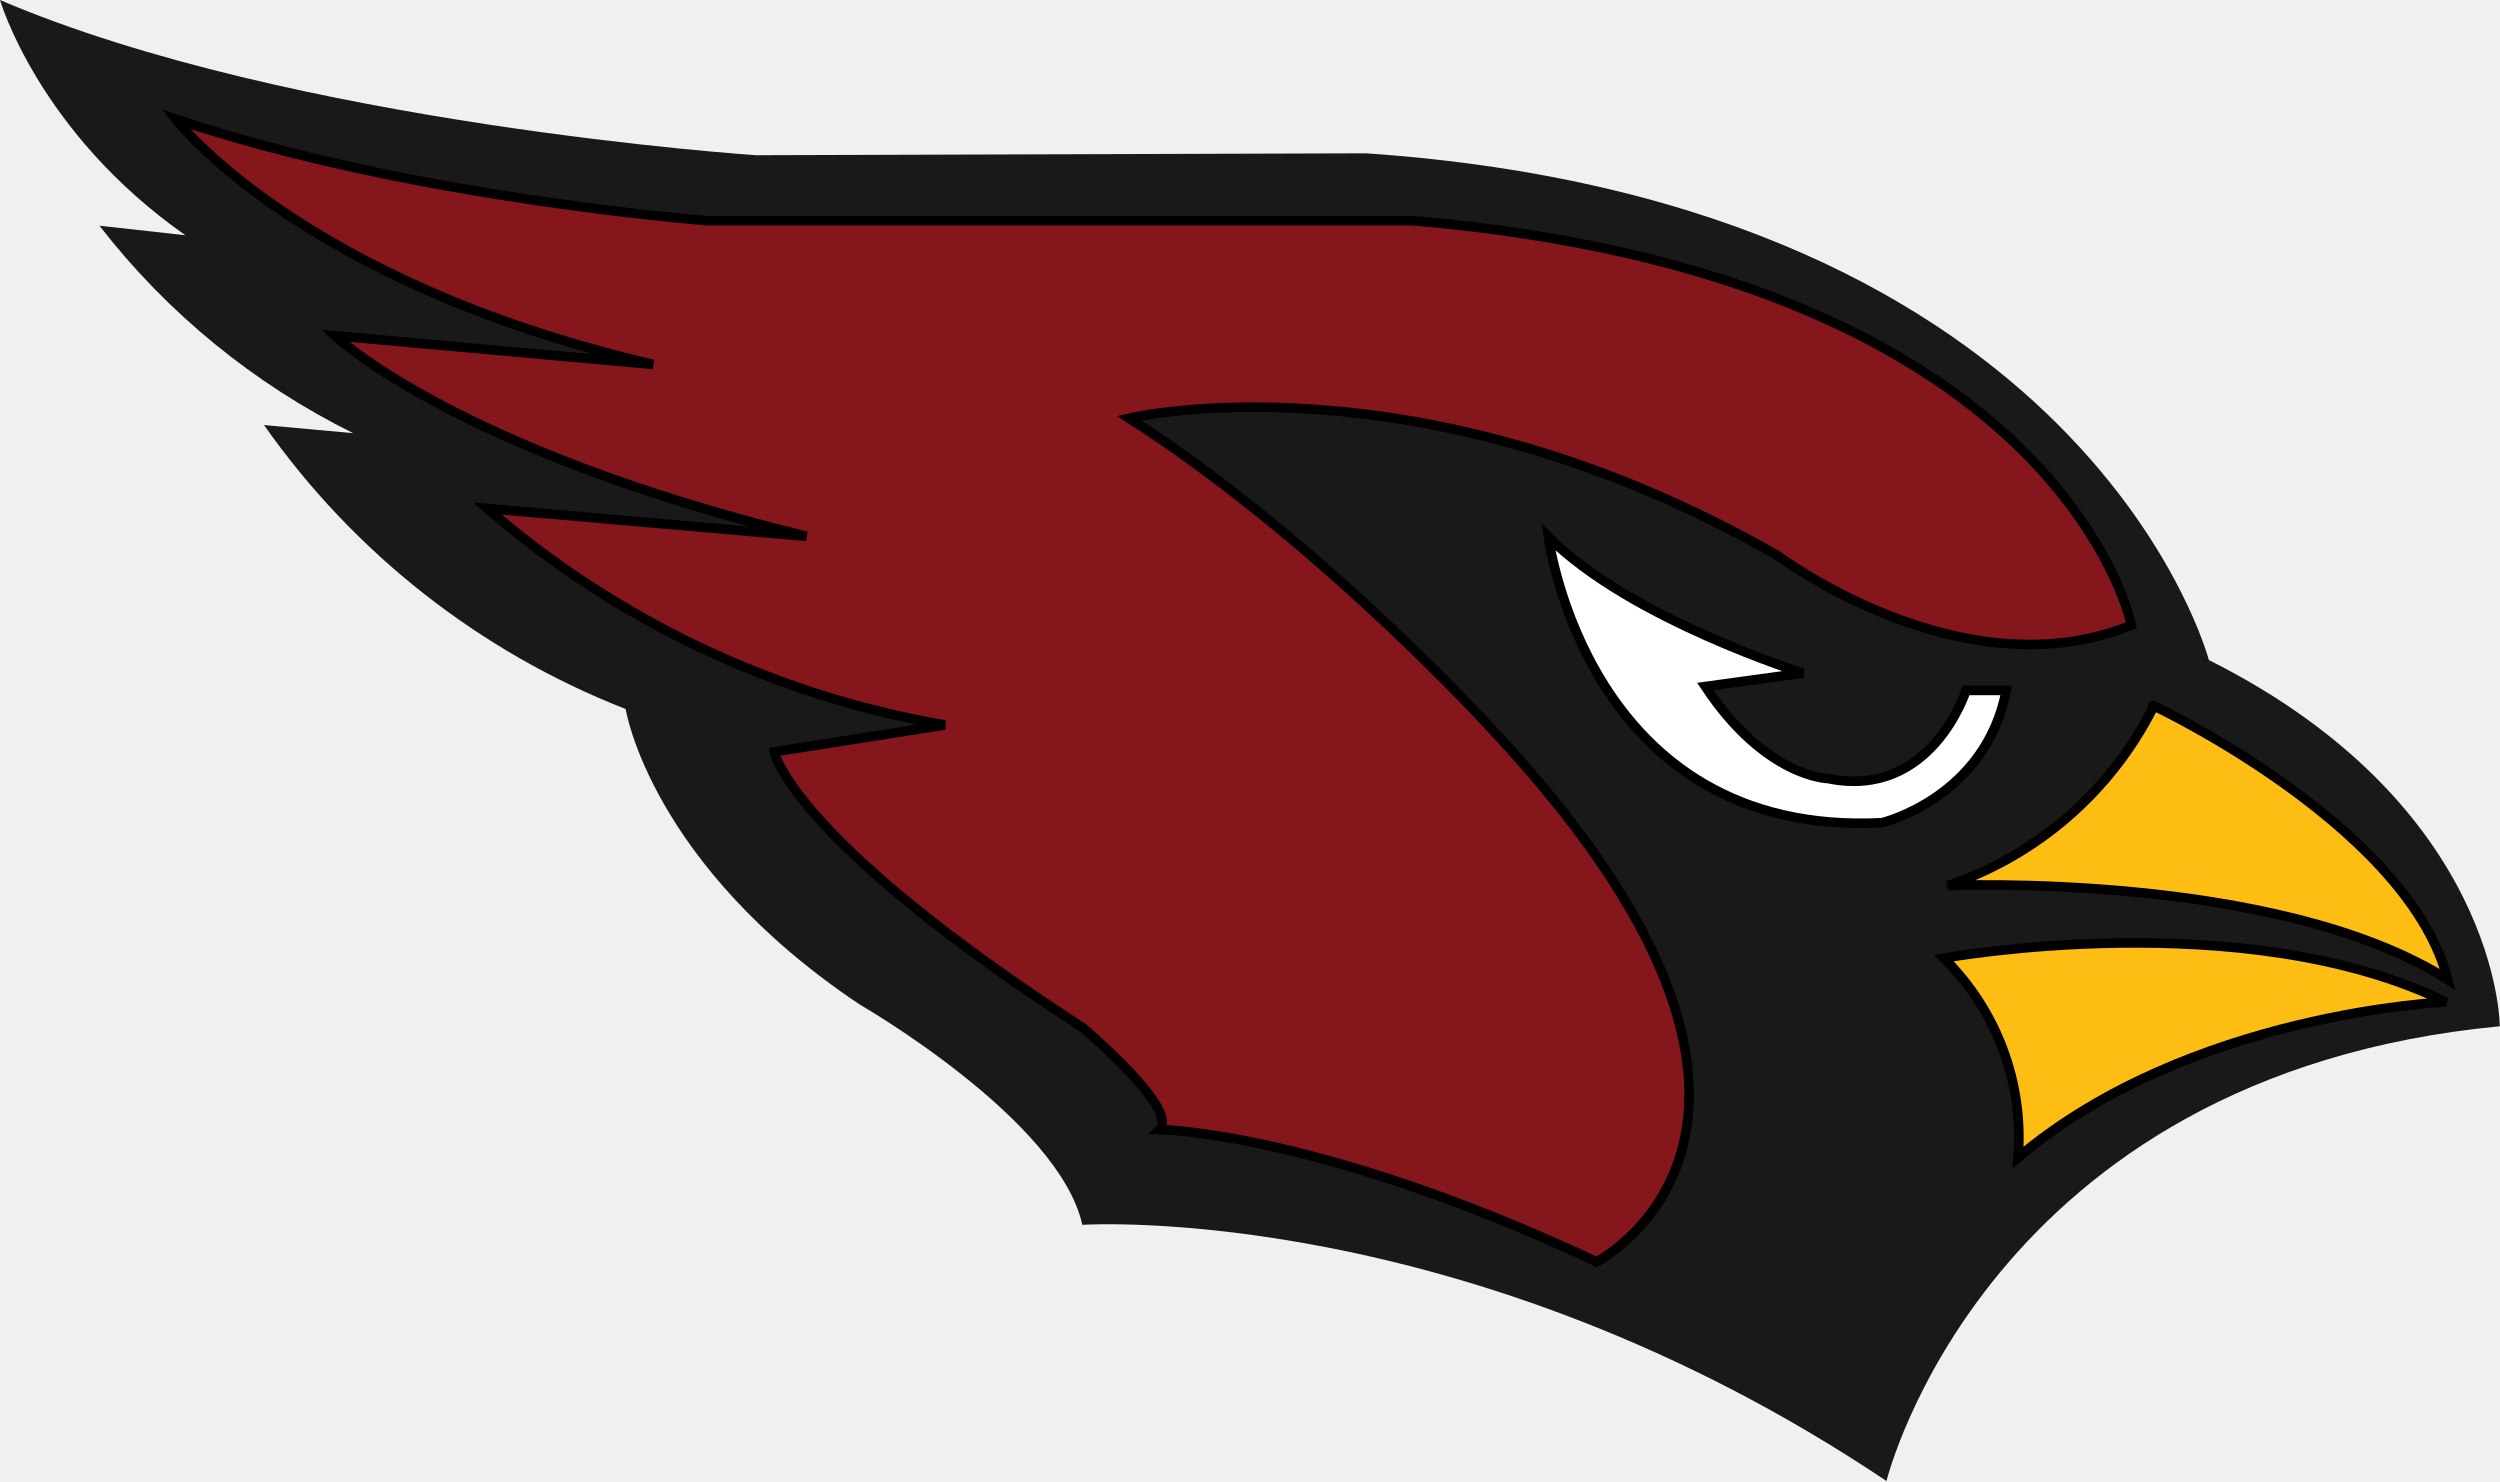
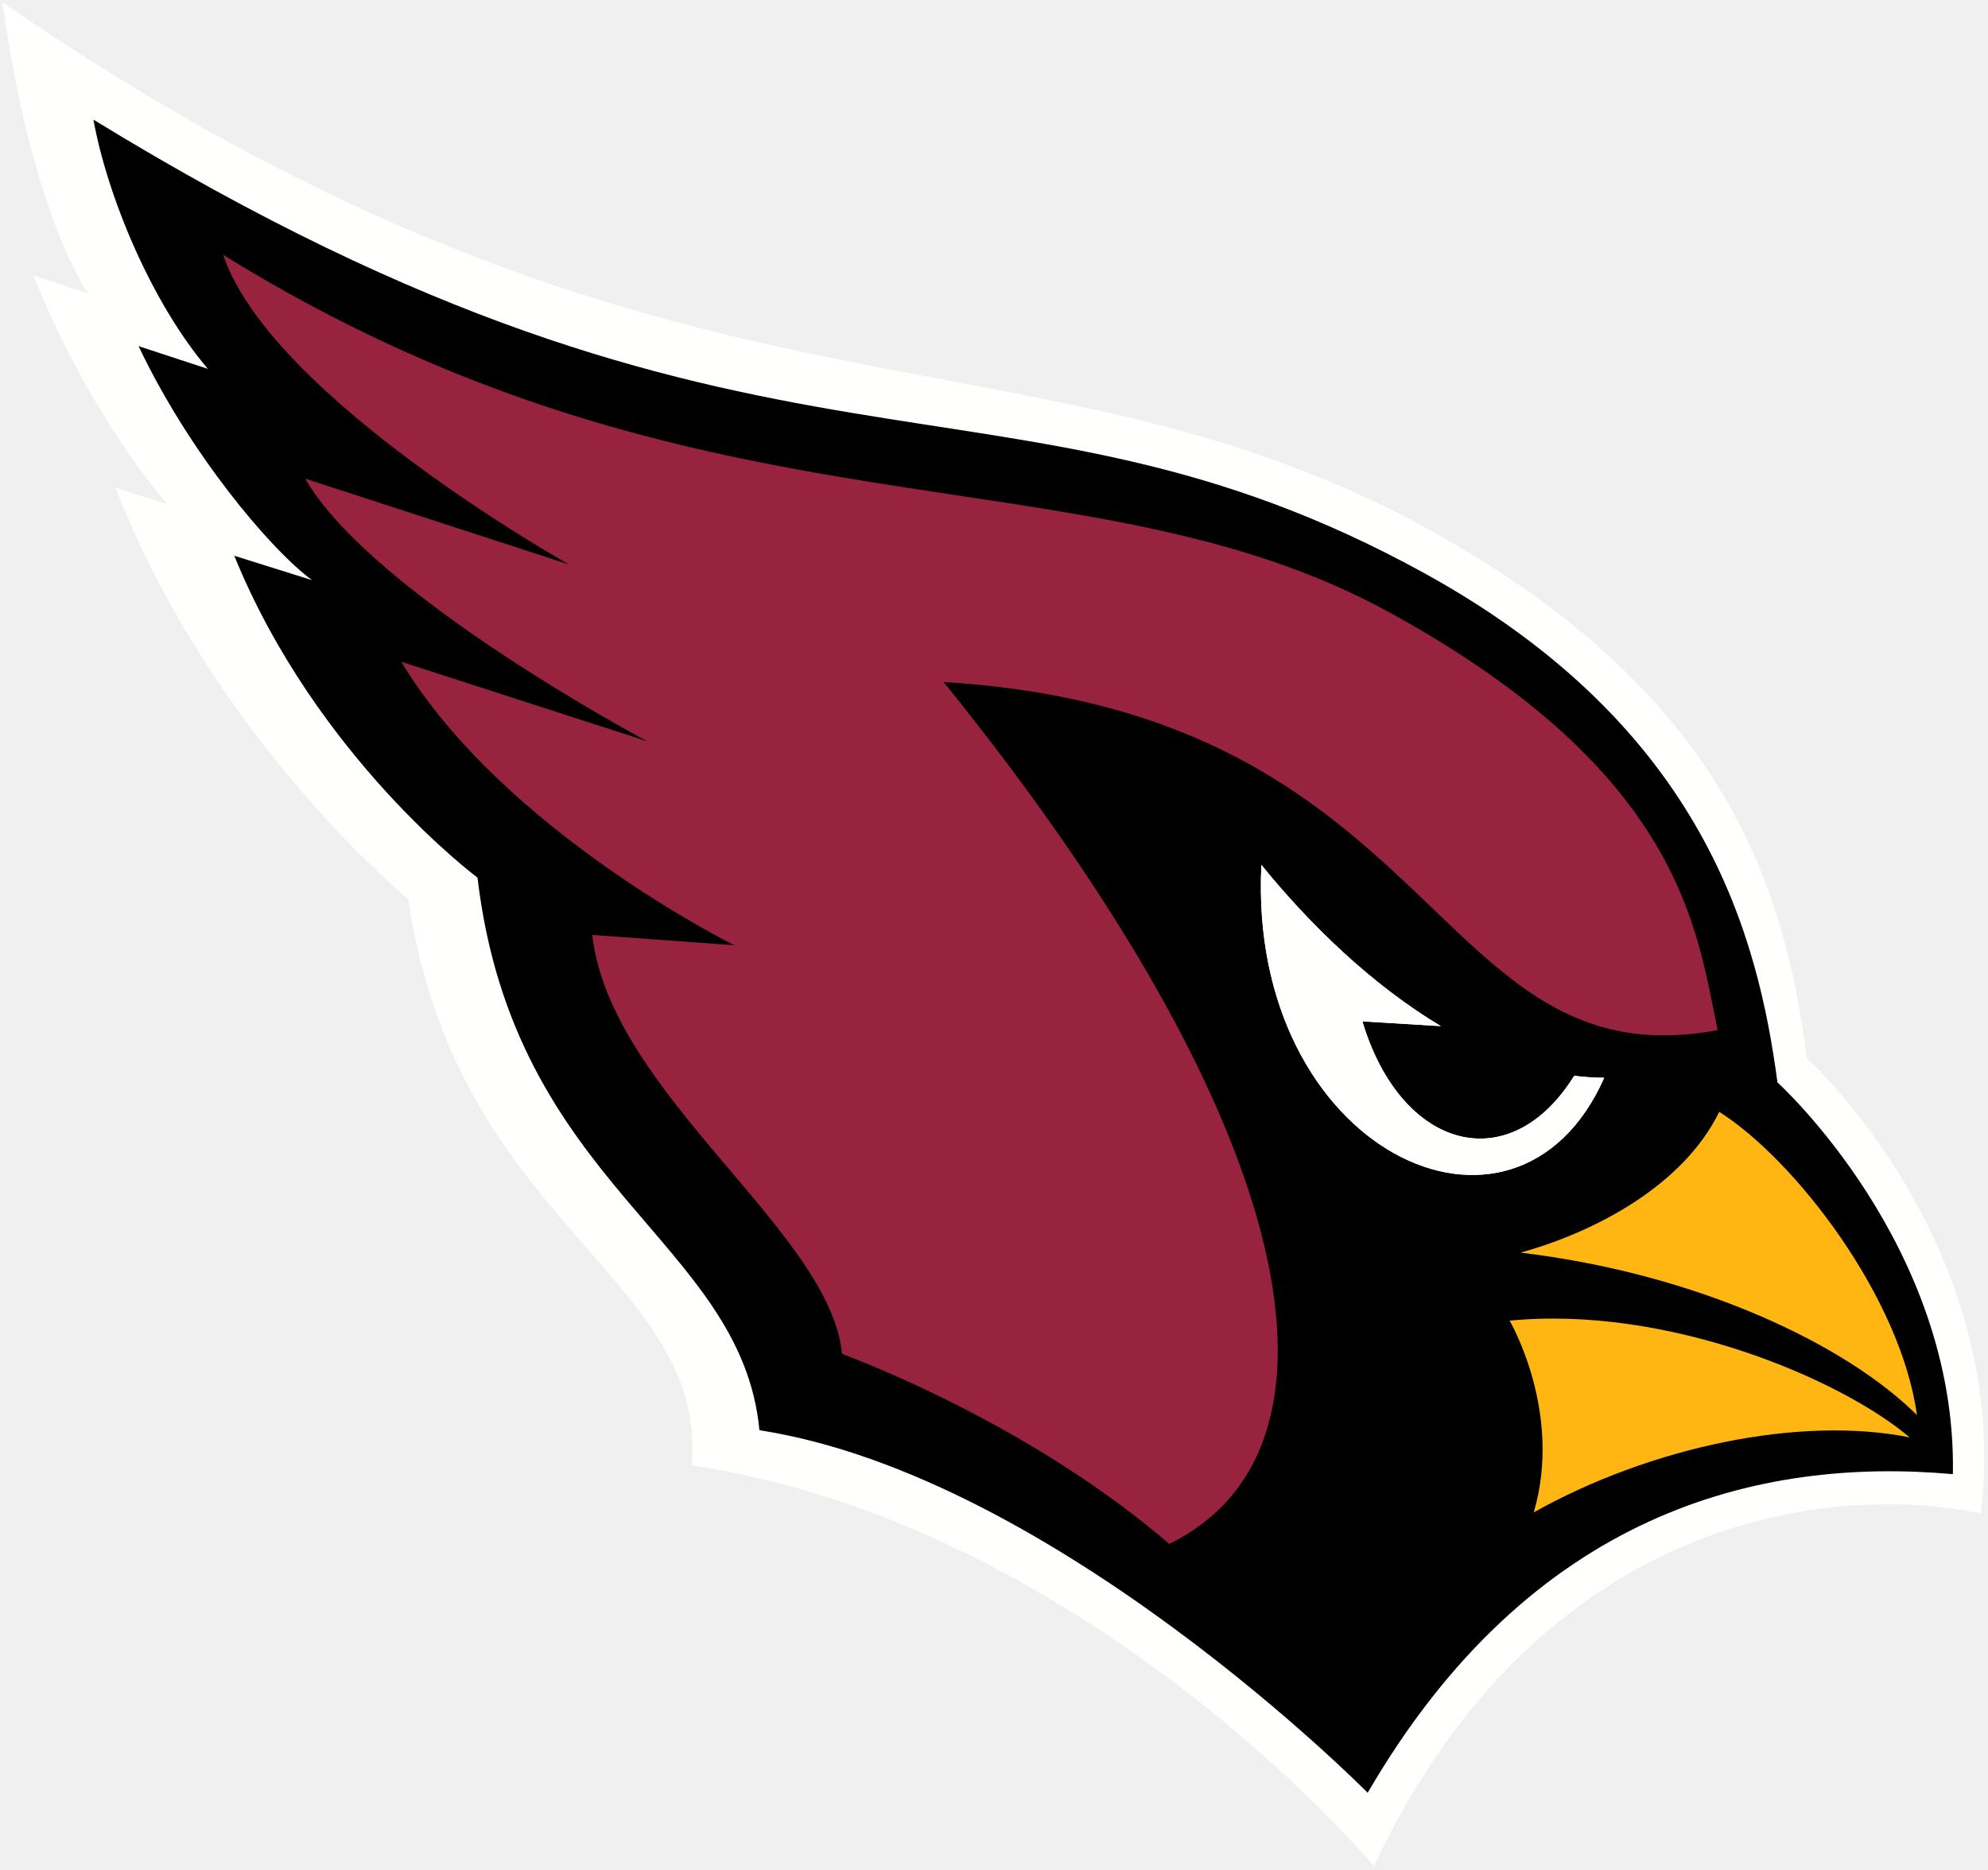
- <svg xmlns="http://www.w3.org/2000/svg" viewBox="0 0 261.73 155.08">
-   <defs>
-     <style>.a{fill:#1a191a;}.b{fill:#84161c;}.c{fill:none;stroke:#000;}.d{fill:#fff;}.e{fill:#fdbd12;}</style>
-   </defs>
-   <path class="a" d="M0 0s4 13.83 19.41 24.63l-9-1a76.66 76.66 0 0 0 26.57 21.72l-9.34-.85A83.43 83.43 0 0 0 65.5 74.23s2.55 16.26 24.51 30.94c0 0 20.87 12 23.3 23.06 0 0 40.19-2.66 84.19 26.82 0 0 10.38-42.48 64.21-47.61 0 0 0-23.06-30.46-38.34 0 0-12.51-47.85-88.23-53.05l-63.83.2S30.5 13.06 0 0z" />
-   <path class="b" d="M18.38 12.46s13 17.06 50 25.69l-33.32-3s12.45 11.94 49.38 21l-33.42-2.91a98.86 98.86 0 0 0 47.9 22.66l-17.86 2.81s1.61 9 32.32 28.9c0 0 10.14 8.53 8 10.64 0 0 16.66.2 45.77 13.85 0 0 27.9-14.25-11-55.8 0 0-17.87-19.67-37.94-32.52 0 0 30.31-7.22 68 14.45 0 0 19.27 14.45 36.93 7.22 0 0-7.23-36.53-75.27-42.35H73.99s-31.32-2.41-55.61-10.64z" />
-   <path class="c" d="M18.38 12.46s13 17.06 50 25.69l-33.32-3s12.45 11.94 49.38 21l-33.42-2.91a98.86 98.86 0 0 0 47.9 22.66l-17.86 2.81s1.61 9 32.32 28.9c0 0 10.14 8.53 8 10.64 0 0 16.66.2 45.77 13.85 0 0 27.9-14.25-11-55.8 0 0-17.87-19.67-37.94-32.52 0 0 30.31-7.22 68 14.45 0 0 19.27 14.45 36.93 7.22 0 0-7.23-36.53-75.27-42.35H73.99s-31.32-2.41-55.61-10.64z" />
-   <path class="d" d="M162.11 56.22s4 31.51 34.93 29.91c0 0 10.84-2.61 13-13.85h-4.21s-3.61 11.44-14.45 9.23c0 0-6.52-.1-12.85-9.64l10.24-1.4s-18.03-5.62-26.66-14.25z" />
-   <path class="c" d="M162.11 56.22s4 31.51 34.93 29.91c0 0 10.84-2.61 13-13.85h-4.21s-3.61 11.44-14.45 9.23c0 0-6.52-.1-12.85-9.64l10.24-1.4s-18.03-5.62-26.66-14.25z" />
-   <path class="e" d="M203.5 100.31s31.42-5.75 52.57 4.59c0 0-26.85 1.11-44.79 16.27a26.36 26.36 0 0 0-7.78-20.86z" />
-   <path class="c" d="M203.5 100.31s31.42-5.75 52.57 4.59c0 0-26.85 1.11-44.79 16.27a26.36 26.36 0 0 0-7.78-20.86z" />
-   <path class="e" d="M203.92 92.71s34.39-1.5 52.33 9.83c-4.24-16.73-33.1-29.77-30.76-28.62a37.56 37.56 0 0 1-21.57 18.79z" />
-   <path class="c" d="M203.92 92.71s34.39-1.5 52.33 9.83c-4.24-16.73-33.1-29.77-30.76-28.62a37.56 37.56 0 0 1-21.57 18.79z" />
+ <svg xmlns="http://www.w3.org/2000/svg" viewBox="39.5 53 420.5 395.5">
+   <g fill="none">
+     <path d="M0 0h500v500H0z" />
+     <path fill="#fffffe" d="M458.5 373.2c-31.2-6.57-93.09-.17-128.4 74.55 0 0-60.36-72.1-144.25-84.76 3.3-40.11-49.83-50.77-60-119.78 0 0-41.26-33.8-61.9-87.04l11 3.53s-16.05-17.78-28.39-48.41l11.62 3.83S46.42 99.2 40 53.48c142.38 97.97 217.38 63.78 303.98 112.8 58.77 33.3 72.77 71.97 77.7 110.57 0 0 43.5 39.43 36.83 96.35" />
+     <path fill="#000" d="M452.57 364.86c.93-48.45-37.1-82.87-37.1-82.87-4.11-30.62-15.24-74.92-74.51-107.63-90-49.63-139.8-9.1-281.7-96.05 2.95 16.26 12.3 38.76 24.22 52.73l-14.67-4.81c10.66 22.49 27.74 42.88 36.69 49.5l-16.45-5.16c17.42 42.76 51.45 68.1 51.45 68.1 7.76 65.47 55.77 76.63 59.64 116.9 62.55 9.7 128.65 76.7 128.65 76.7 34.61-59.52 82.87-71.05 123.78-67.41" />
+     <path fill="#fffffe" d="M372.47 280.59c-13.6 21.9-36.6 15.8-44.8-11.51l16.59 1c-14.54-8.7-27.74-21.5-37.95-34.11-3 60.33 53.75 87.41 72.51 45.04a55 55 0 0 1-6.35-.42" />
+     <path fill="#97233f" d="M333.43 182.57c-65.2-35.76-144.9-12.54-246.72-75.65 10.09 30.16 73.11 65.48 73.11 65.48l-55.77-18.14c14.2 24.66 72.35 55.56 72.35 55.56L124.38 193c21.55 35.8 70.42 59.96 70.42 59.96l-30.04-2.17c3.89 33.66 50.37 62.64 52.84 88.62 21.02 8.04 48.12 22.05 69.23 40.22 40.38-19.86 29.24-87.04-47.73-182.34 105.87 6.4 102.95 84.93 163.72 73.64-4.45-21.1-7.33-54.3-69.39-88.36" />
+     <path fill="#ffb612" d="M444.97 352.36C430.14 337.6 399 322.53 361.13 318c16.13-4.48 34.5-14.38 42.02-29.78 16.06 10.16 38.41 39.23 41.82 64.15zm-81.05 20.59c6.23-21.26-5.11-40.56-5.11-40.56 33.18-3.25 69.8 12.16 84.63 24.7-23.17-4.67-54.9 2.03-79.52 15.86" />
+     <path fill="#fffffe" d="M372.47 280.59c-13.6 21.9-36.6 15.8-44.8-11.51l16.59 1c-14.54-8.7-27.74-21.5-37.95-34.11-3 60.33 53.75 87.41 72.51 45.04a55 55 0 0 1-6.35-.42" />
+   </g>
</svg>
